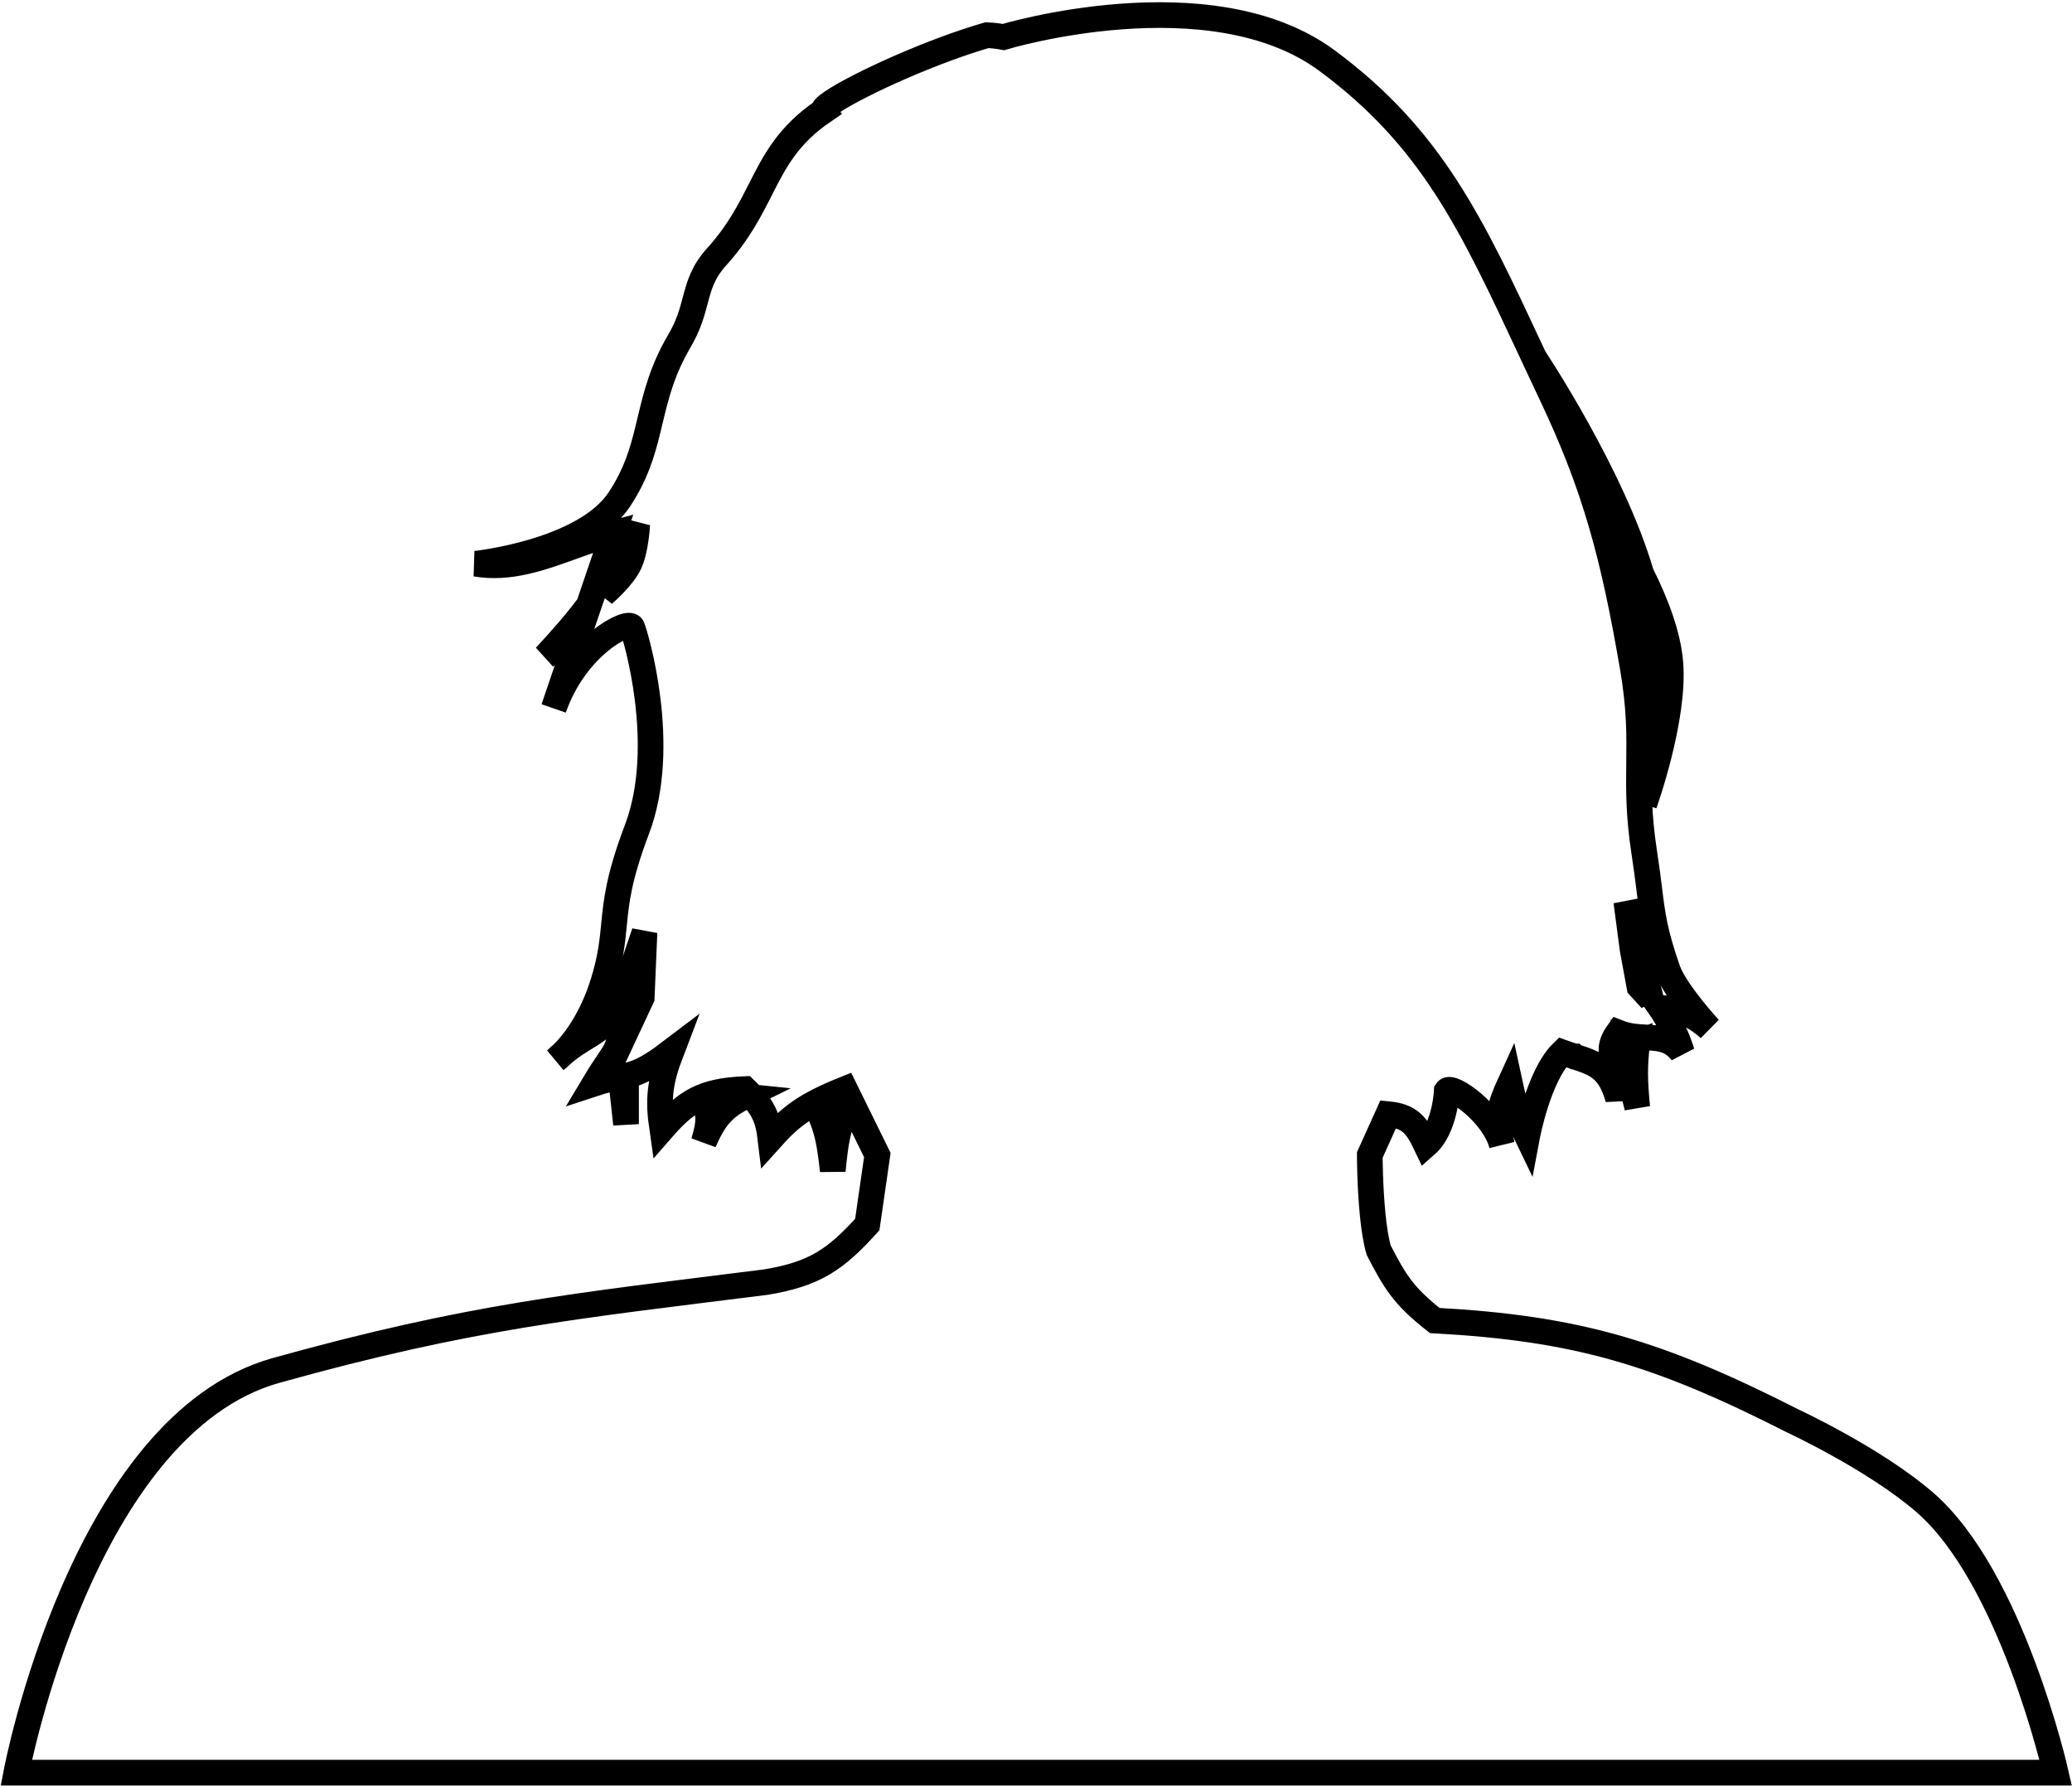
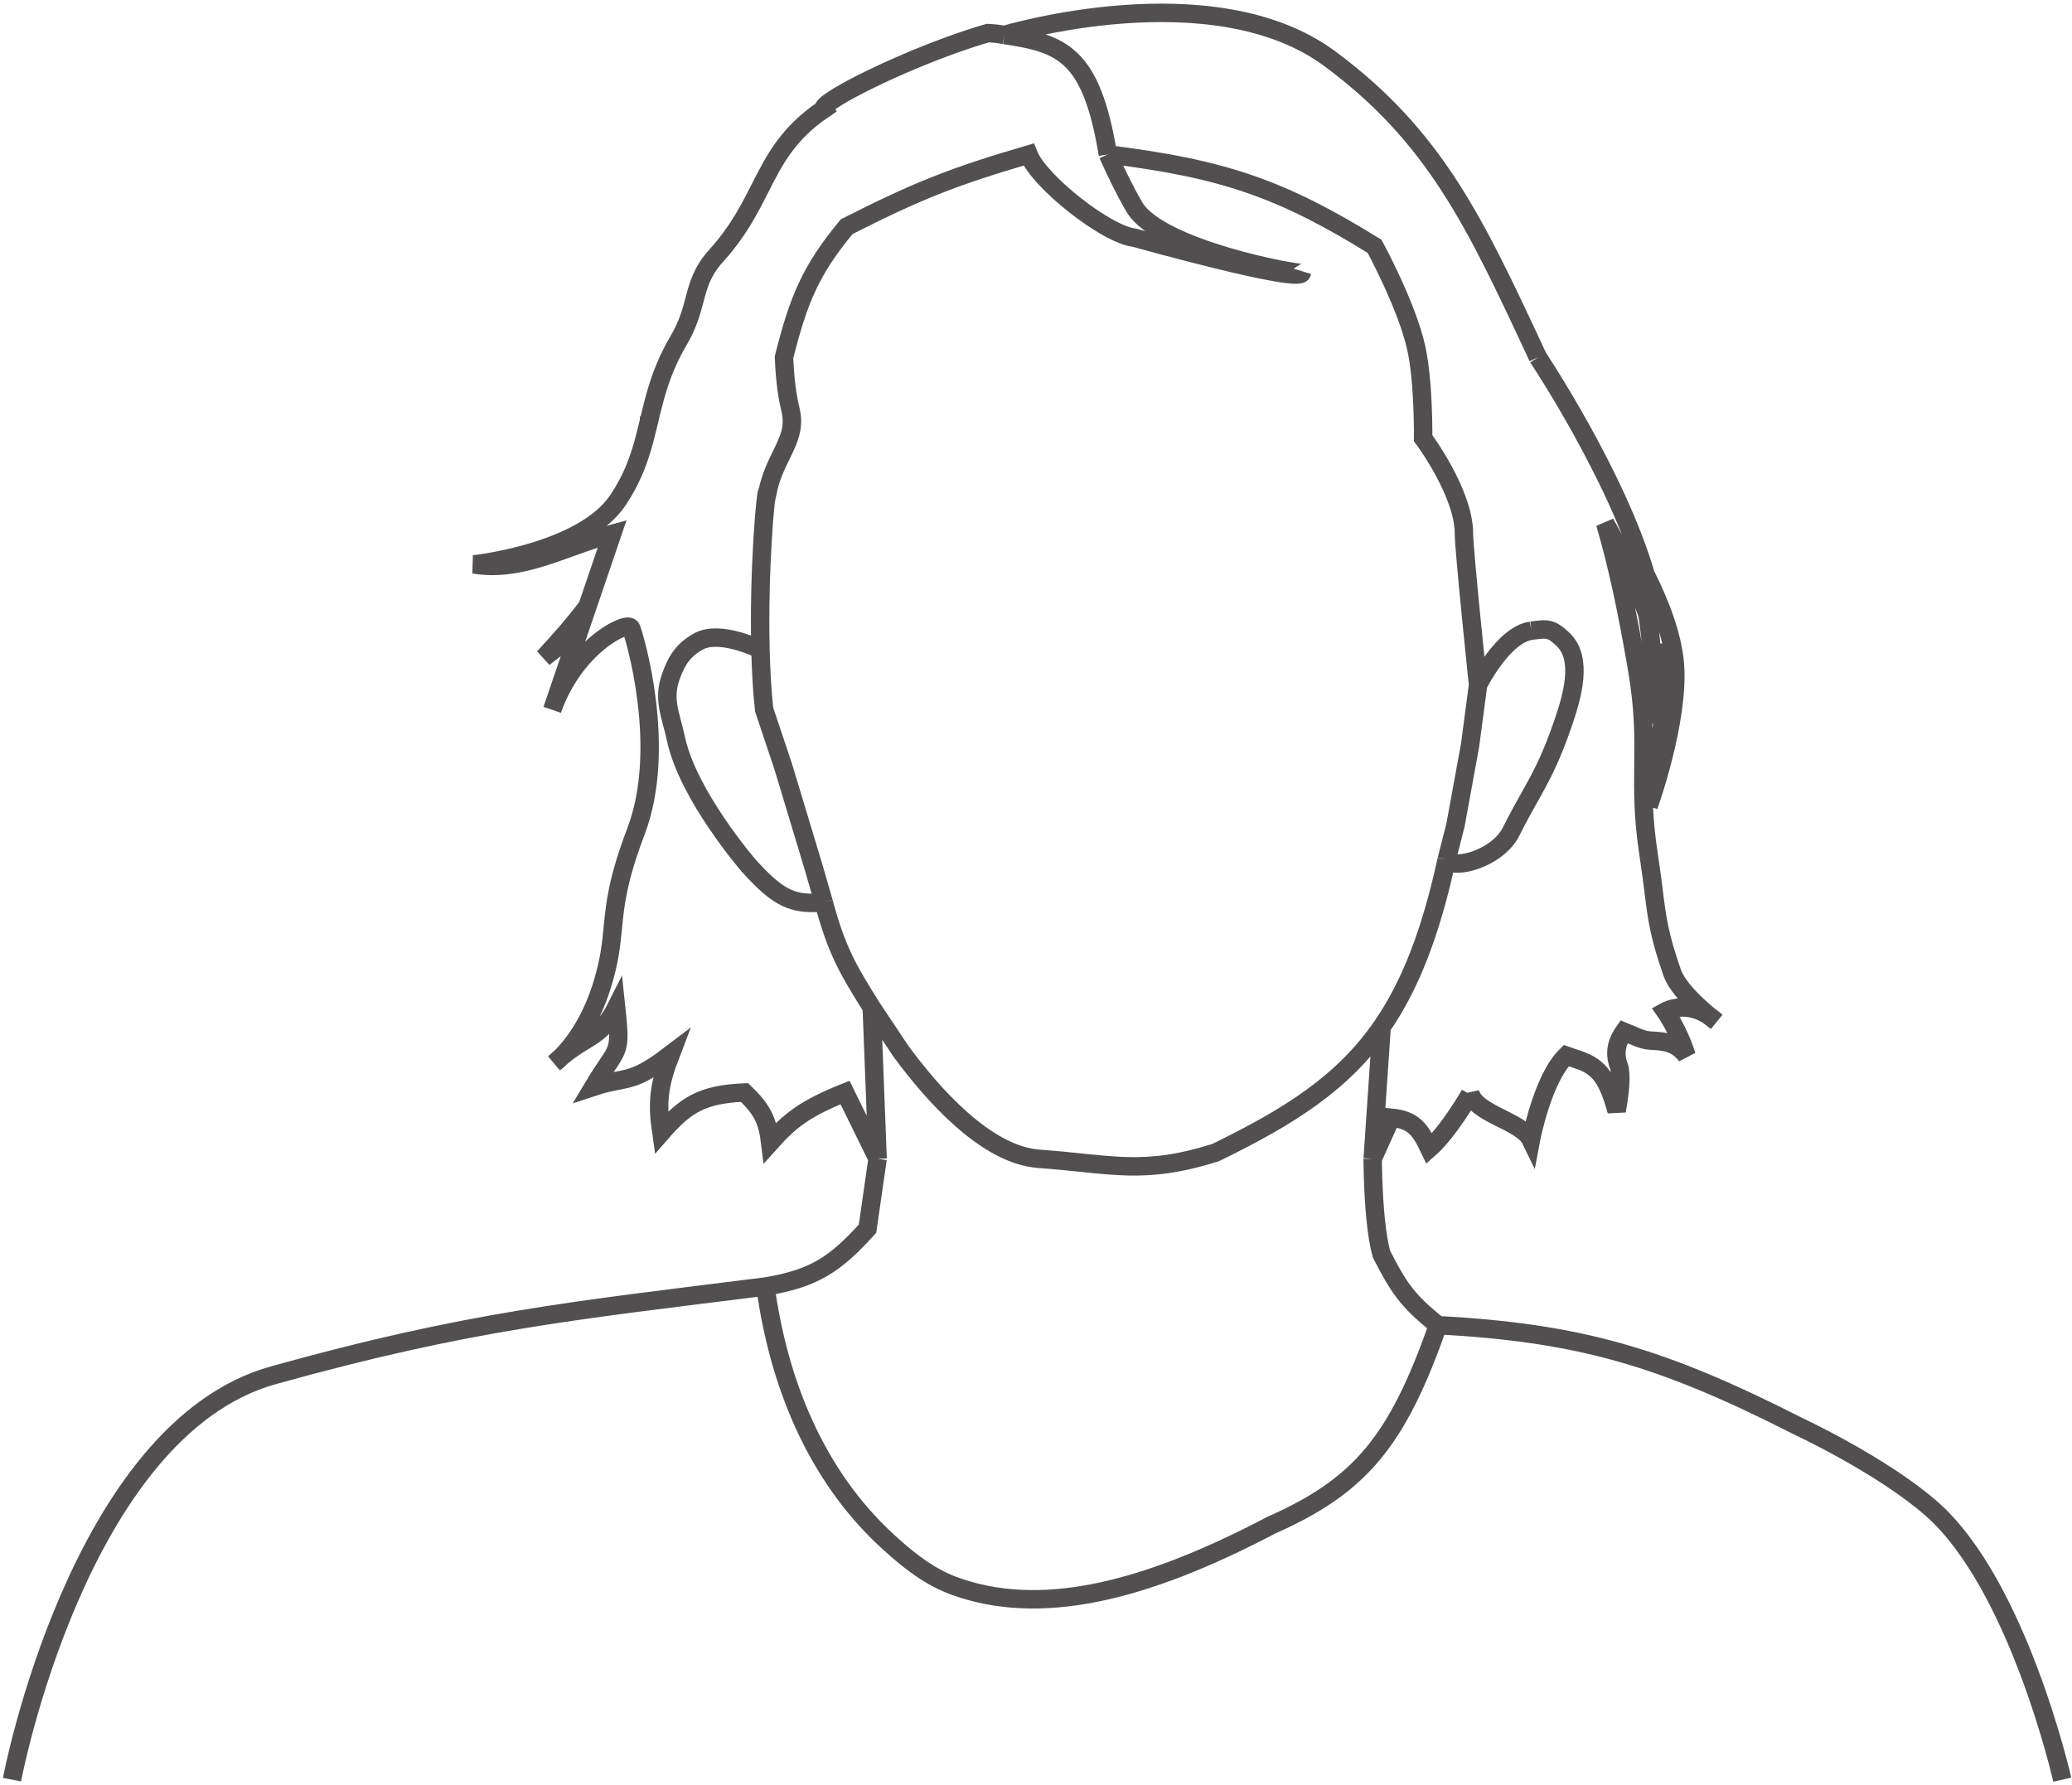
- <svg xmlns="http://www.w3.org/2000/svg" width="565" height="487" viewBox="0 0 565 487" fill="none">
-   <path d="M153.451 287.313C156.172 284.593 161.255 278.418 164.529 267.75C166.555 261.148 166.98 256.766 167.419 252.243C168.031 245.942 168.669 239.366 173.698 226.13C182.338 203.393 173.301 173.245 172.371 171.009C171.442 168.773 156.989 175.964 150.981 193.167L158.374 171.463C154.968 174.168 151.511 176.88 148.702 179.006C152.844 174.518 156.926 169.954 160.545 165.087L167.248 145.408C163.492 146.409 159.819 147.734 156.175 149.049C147.448 152.198 138.883 155.287 129.729 153.726C129.729 153.726 159.363 150.597 168.91 136.152C170.529 133.702 171.8 131.333 172.832 129.015C174.278 125.77 175.258 122.622 176.078 119.485C176.496 117.89 176.874 116.307 177.254 114.721L177.254 114.719L177.255 114.715L177.255 114.713C178.884 107.901 180.527 101.032 185.296 92.91C187.789 88.663 188.717 85.169 189.577 81.933C190.655 77.873 191.625 74.22 195.444 69.999C201.359 63.459 204.452 57.369 207.36 51.642C211.285 43.911 214.875 36.842 224.619 30.227C223.46 28.643 240.981 19.512 258.499 13.105C262.094 11.79 265.688 10.591 269.122 9.594C270.705 9.663 272.199 9.836 273.612 10.106C273.612 10.106 330.096 -6.989 361.876 16.544C390.394 37.662 401.267 60.965 417.59 95.951M153.451 287.313C152.309 288.456 151.583 288.988 151.583 288.988C152.23 288.374 152.852 287.819 153.451 287.313ZM153.451 287.313C155.816 285.318 157.826 284.092 159.616 283C163.004 280.933 165.603 279.348 168.323 273.939C169.436 284.319 169.122 284.783 165.797 289.708L165.796 289.709C164.835 291.132 163.622 292.929 162.119 295.445C164.909 294.521 166.924 294.13 168.698 293.785C172.685 293.01 175.457 292.471 183.092 286.662C179.877 295.034 179.377 299.681 180.57 307.867C187.029 300.451 191.519 297.458 203.14 296.986C208.052 301.696 209.411 304.713 210.107 310.566C215.565 304.474 219.545 301.351 230.396 296.986L239.232 314.965L236.494 333.935C227.968 343.316 222.359 347.402 208.8 349.628C156.185 356.24 128.257 358.949 75.319 373.698C22.381 388.447 4.444 483.389 4.444 483.389H560.557C560.557 483.389 548.543 430.27 524.909 409.726C511.314 397.907 488.859 387.482 488.859 387.482C451.935 368.7 429.71 362.195 391.235 360.101C386.951 356.735 384.23 354.09 381.982 351.12C379.855 348.308 378.151 345.205 375.949 340.922C375.199 338.374 374.68 334.929 374.322 331.382C373.517 323.429 373.517 314.965 373.517 314.965L378.551 303.821C384.469 304.406 386.319 306.827 388.881 312.198C394.1 307.622 394.516 297.455 394.516 297.455C395.786 295.545 407.324 303.673 409.541 312.198C407.915 305.252 408.889 301.665 411.733 295.445C413.024 301.395 413.904 304.638 416.428 309.852C416.428 309.852 419.552 293.281 426.018 286.976C427.173 287.394 428.255 287.75 429.269 288.084L429.271 288.085L429.273 288.085L429.275 288.086C435.249 290.054 438.871 291.248 441.231 299.568C442.094 294.831 441.104 292.097 440.284 289.836C439.34 287.232 438.623 285.254 441.231 281.563C443.951 282.644 446.478 282.778 448.83 282.902C452.498 283.096 455.739 283.267 458.623 286.976C456.564 280.22 452.893 274.978 452.893 274.978C452.893 274.978 458.919 273.987 466.119 280.481C466.119 280.481 456.824 270.433 454.738 264.443C451.204 254.295 450.644 249.805 449.726 242.449C449.384 239.702 448.991 236.554 448.375 232.563C446.78 222.236 446.866 215.131 446.952 208.072C447.043 200.543 447.134 193.064 445.184 181.78C442.638 167.04 440.122 154.671 436.576 142.572M418.34 97.557C419.975 101.061 421.667 104.681 423.439 108.427C426.005 113.85 428.24 119.002 430.217 124.023M418.34 97.557C418.34 97.557 439.642 129.485 447.539 156.479C451.447 164.234 454.846 172.979 455.479 180.801C456.713 196.041 448.375 219.227 448.375 219.227C448.375 219.227 453.582 197.763 452.229 183.98C451.968 181.315 451.417 178.491 450.672 175.62C451.282 187.553 450.23 196.828 450.23 196.828C450.23 196.828 450.139 180.714 448.016 167.159C443.333 154.225 436.576 142.572 436.576 142.572M418.34 97.557L417.59 95.951M418.34 97.557C418.089 97.019 417.839 96.484 417.59 95.951M430.217 124.023C431.638 127.629 432.924 131.168 434.104 134.69M430.217 124.023C430.217 124.023 436.525 134.347 441.548 145.782C437.476 139.143 434.104 134.69 434.104 134.69M436.576 142.572C435.804 139.939 434.984 137.319 434.104 134.69M164.593 161.979C164.593 161.979 169.743 157.602 171.595 153.726C173.411 149.924 173.759 143.04 173.759 143.04L164.593 161.979ZM191.911 300.079C193.75 304.287 193.224 306.825 191.911 311.394C194.838 304.832 197.15 301.948 203.14 299.001C198.931 298.567 196.523 298.552 191.911 300.079ZM231.115 301.965C228.389 307.44 227.837 311.577 227.088 319.207C226.245 312.031 225.735 308.027 222.809 301.965C225.619 300.363 227.143 299.613 229.605 299.001L231.115 301.965ZM169.448 272.868L175.741 254.279L174.986 272.06L170.707 281.22L169.448 272.868ZM169.448 295.102L170.707 306.545V294.421L169.448 295.102ZM441.231 286.976C443.94 292.535 444.976 295.863 446.448 301.965C445.749 294.724 445.65 290.802 446.448 284.28C444.388 285.054 443.237 284.914 441.231 283.501C440.808 284.858 440.771 285.619 441.231 286.976ZM450.23 272.536L447.049 269.055L445.184 258.898L443.457 245.854L450.23 272.536Z" stroke="black" stroke-width="7" />
+ <svg xmlns="http://www.w3.org/2000/svg" width="562" height="484" viewBox="0 0 562 484" fill="none">
+   <path d="M372.323 314.344L377.356 303.2C383.274 303.785 385.125 306.206 387.687 311.577C392.905 307.001 398.713 296.864 398.713 296.864M372.323 314.344C372.323 314.344 372.323 322.808 373.127 330.761C373.486 334.308 374.004 337.753 374.754 340.301C376.957 344.584 378.66 347.687 380.788 350.499C383.036 353.469 385.757 356.114 390.041 359.48M372.323 314.344L374.754 278.571M390.041 359.48C428.515 361.574 450.741 368.079 487.664 386.861C487.664 386.861 510.119 397.286 523.715 409.105C547.349 429.649 559.362 482.768 559.362 482.768M390.041 359.48C378.964 391.044 368.961 403.048 344.754 413.767C310.006 432.023 281.833 438.774 258.456 430.085C252.336 427.724 247.291 424.057 241.115 418.438C220.714 399.877 211.074 374.202 207.606 349.006M3.25 482.768C3.25 482.768 21.186 387.826 74.125 373.077C127.063 358.328 154.99 355.619 207.606 349.006M207.606 349.006C221.165 346.781 226.774 342.695 235.299 333.314L238.037 314.344M238.037 314.344L229.201 296.364C218.35 300.73 214.37 303.853 208.913 309.945C208.217 304.092 206.857 301.075 201.945 296.364C190.324 296.837 185.834 299.83 179.376 307.246C178.183 299.06 178.683 294.413 181.897 286.041C174.263 291.85 171.491 292.389 167.504 293.164C165.73 293.509 163.715 293.9 160.924 294.824C162.428 292.307 163.641 290.511 164.602 289.087C167.928 284.162 168.242 283.698 167.129 273.318C164.408 278.727 161.81 280.312 158.421 282.379C156.632 283.471 154.622 284.697 152.257 286.692M238.037 314.344L236.451 273.318M398.713 296.286C400.005 302.236 412.71 304.017 415.234 309.231C415.234 309.231 418.357 292.66 424.824 286.355C425.979 286.773 427.061 287.129 428.075 287.463L428.077 287.464L428.078 287.464L428.08 287.465C434.055 289.433 436.138 293.024 438.498 301.345C439.362 296.607 439.909 291.476 439.09 289.215C438.146 286.611 437.881 283.551 440.488 279.86C443.208 280.941 445.284 282.157 447.636 282.281C451.303 282.475 454.545 282.646 457.429 286.355C455.37 279.599 451.698 274.357 451.698 274.357C451.698 274.357 458.337 270.637 465.537 277.13C465.537 277.13 455.63 269.812 453.544 263.822C450.01 253.673 449.45 249.184 448.532 241.828C448.189 239.081 447.796 235.933 447.18 231.942C445.586 221.615 445.672 214.51 445.758 207.451C445.849 199.922 445.94 192.443 443.99 181.159C441.443 166.419 438.927 154.05 435.381 141.951C435.381 141.951 442.138 153.604 446.821 166.538C448.944 180.093 449.036 196.207 449.036 196.207C449.036 196.207 450.088 186.932 449.478 174.999C450.222 177.87 450.773 180.694 451.035 183.359C452.388 197.142 447.18 218.606 447.18 218.606C447.18 218.606 455.519 195.42 454.285 180.18C453.651 172.358 450.252 163.613 446.344 155.858C438.448 128.864 417.145 96.936 417.145 96.936M392.385 233.243C394.106 235.998 406.129 233.077 409.907 225.509C411.745 221.827 413.33 218.999 414.801 216.375L414.803 216.373M392.385 233.243L394.791 223.759L398.74 202.156L400.902 185.797M392.385 233.243C388.013 253.279 382.421 267.516 374.754 278.571M415.376 171.088C407.642 172.127 400.902 185.797 400.902 185.797M415.376 171.088L415.425 171.081M415.376 171.088C415.392 171.086 415.409 171.084 415.425 171.081M400.902 185.797C400.902 185.797 397.074 149.196 397.074 144.787C397.074 133.63 386.005 118.864 386.005 118.864C386.005 118.864 386.187 103.842 384.181 94.58C381.68 83.032 372.827 66.813 372.827 66.813C347.562 51.161 331.72 45.731 300.502 41.889M223.424 244.783C216.106 245.42 212.199 244.212 205.784 237.703C204.817 236.722 203.897 235.742 203.017 234.753C203.017 234.753 186.636 215.813 183.346 200.443C181.977 194.047 179.751 189.842 181.897 183.703C183.516 179.072 185.376 176.272 189.438 174.011C195.325 170.734 206.263 176.185 206.263 176.185M223.424 244.783C226.989 257.987 229.944 262.888 236.451 273.318M223.424 244.783L220.526 234.753L212.38 207.766L207.254 192.466C206.708 187.362 206.401 181.795 206.263 176.185M236.451 273.318L244.283 285.06C252.899 296.812 267.433 313.3 281.765 314.344C301.621 315.789 309.947 318.876 329.658 312.686C349.991 302.803 364.301 293.644 374.754 278.571M300.502 41.889C302.678 46.661 304.968 51.531 307.698 56.182C314.45 67.68 352.806 74.603 353.111 73.993C352.699 77.101 307.698 64.479 307.698 64.479C300.21 63.714 281.911 49.339 278.984 41.921C258.568 47.898 248.797 51.773 229.672 61.477C219.785 73.364 216.552 81.425 212.645 96.936C212.796 100.038 213.07 105.702 214.395 111.071C215.592 115.927 213.928 119.327 211.933 123.402C210.572 126.182 209.057 129.277 208.192 133.362C207.686 132.613 205.736 154.716 206.263 176.185M300.502 41.889C295.982 14.365 287.86 11.82 272.417 9.485M152.257 286.692C154.977 283.972 160.061 277.797 163.334 267.129C165.36 260.527 165.786 256.145 166.225 251.622C166.836 245.32 167.475 238.745 172.504 225.509C181.143 202.772 172.106 172.624 171.177 170.388C170.248 168.152 155.795 175.343 149.786 192.546L157.179 170.842C153.774 173.547 150.317 176.259 147.507 178.385C151.649 173.897 155.731 169.333 159.351 164.466L166.054 144.787C162.298 145.788 158.625 147.113 154.98 148.428C146.253 151.576 137.689 154.666 128.534 153.105C128.534 153.105 158.168 149.976 167.715 135.531C169.335 133.081 170.605 130.712 171.638 128.394C173.083 125.149 174.063 122.001 174.884 118.864C175.301 117.269 175.68 115.686 176.059 114.1L176.06 114.098L176.06 114.094L176.061 114.092C177.69 107.28 179.333 100.411 184.102 92.289C186.595 88.042 187.523 84.548 188.382 81.312C189.461 77.252 190.431 73.599 194.249 69.378C200.165 62.838 203.258 56.748 206.165 51.021C210.091 43.29 213.68 36.221 223.424 29.606C222.265 28.022 239.786 18.891 257.305 12.484C260.899 11.169 264.494 9.97 267.927 8.973C269.51 9.042 271.004 9.215 272.417 9.485M152.257 286.692C151.114 287.835 150.388 288.367 150.388 288.367C151.035 287.753 151.658 287.198 152.257 286.692ZM415.425 171.081C419.707 170.506 420.711 170.371 423.955 173.459C429.417 178.66 426.482 188.865 423.955 196.207C420.957 204.915 418.586 209.566 415.951 214.317M272.417 9.485C272.417 9.485 328.901 -7.61 360.681 15.923C389.2 37.041 400.072 60.344 416.396 95.33M417.145 96.936L416.396 95.33M417.145 96.936C416.894 96.398 416.644 95.863 416.396 95.33M414.803 216.373L414.804 216.371M414.803 216.373C414.807 216.365 414.811 216.358 414.815 216.35M414.804 216.371L414.815 216.35M414.804 216.371C415.193 215.676 415.575 214.996 415.951 214.317M414.804 216.371C414.808 216.364 414.811 216.357 414.815 216.35M415.951 214.317C415.578 214.989 415.201 215.663 414.815 216.35" stroke="#514F4F" stroke-width="5" />
</svg>
